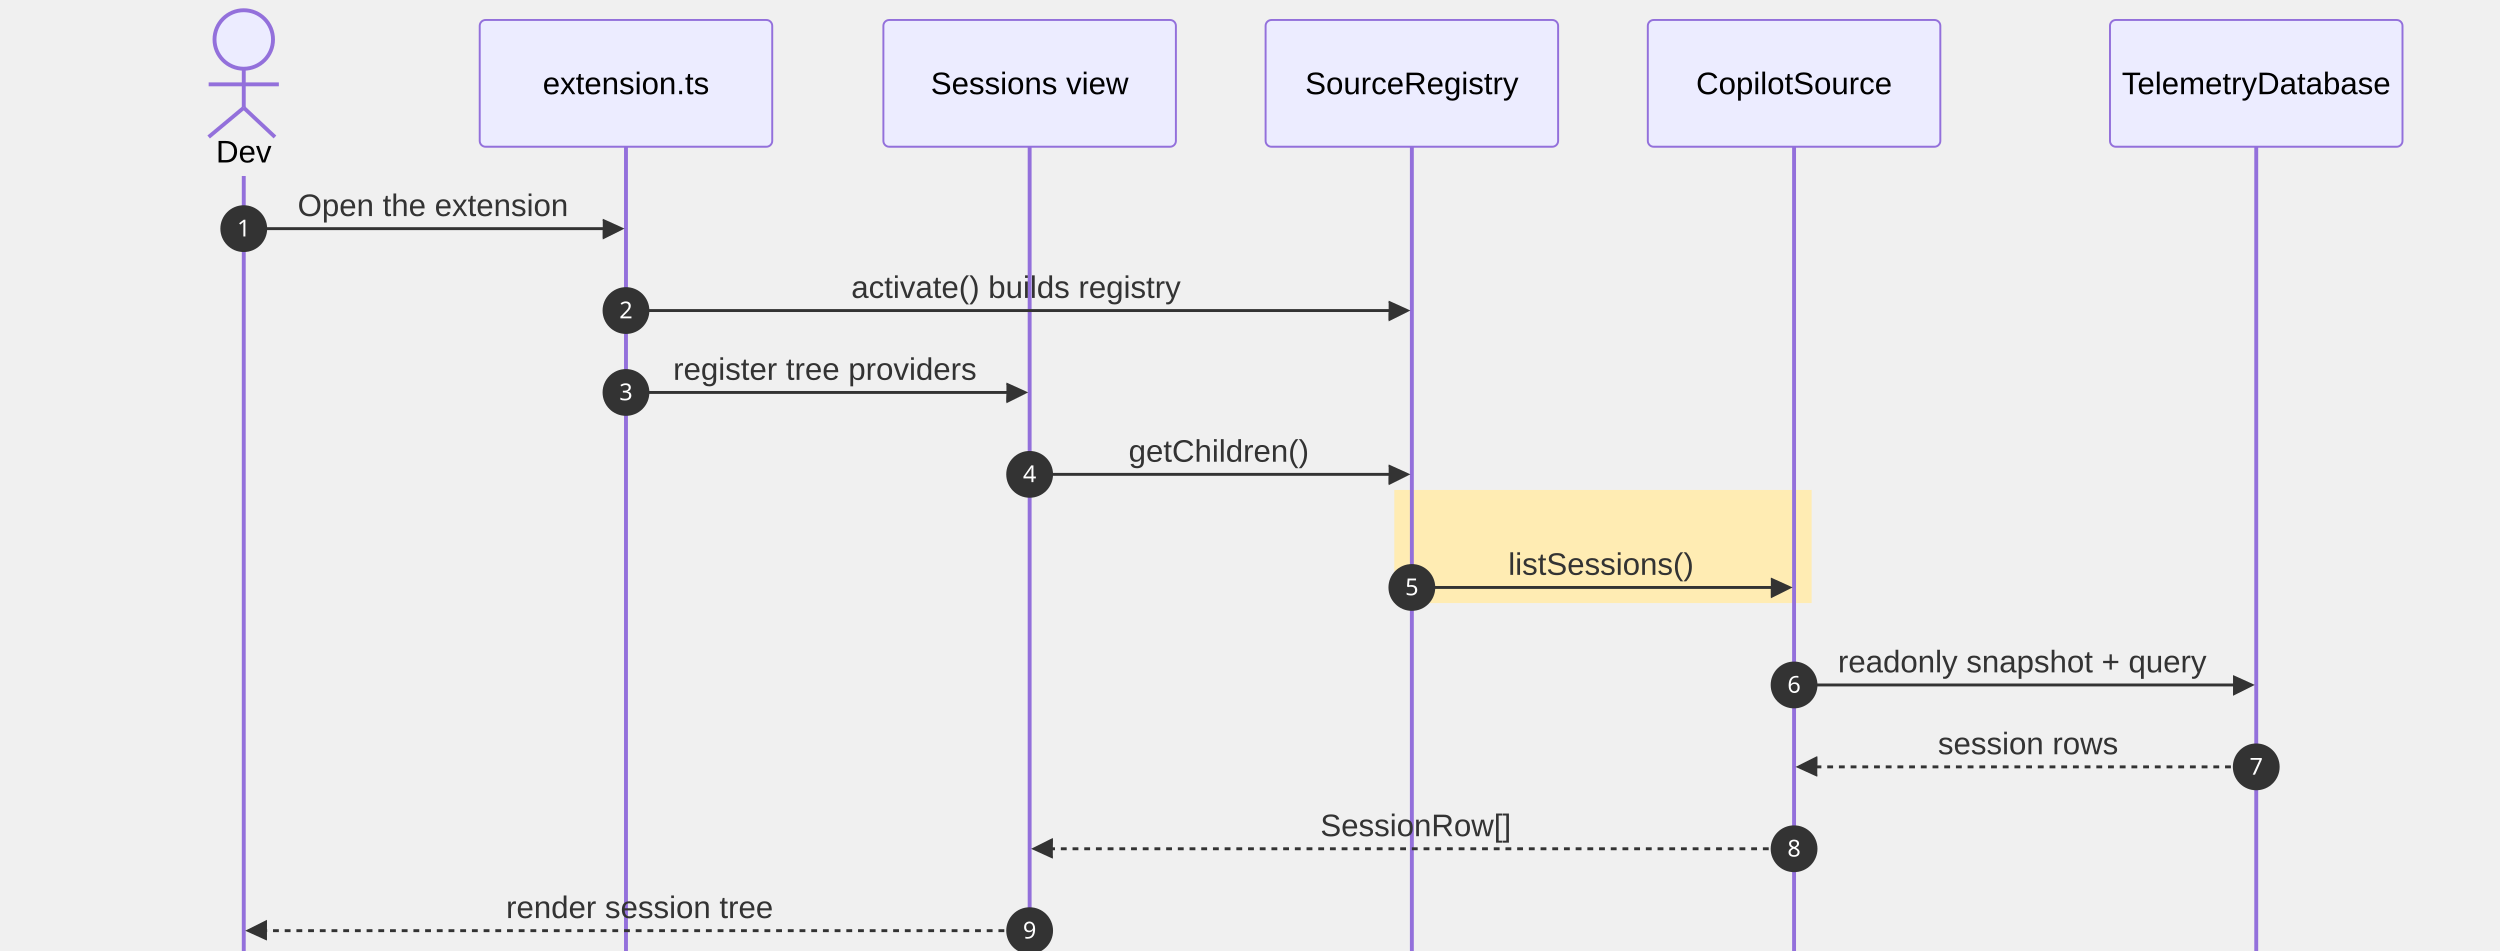
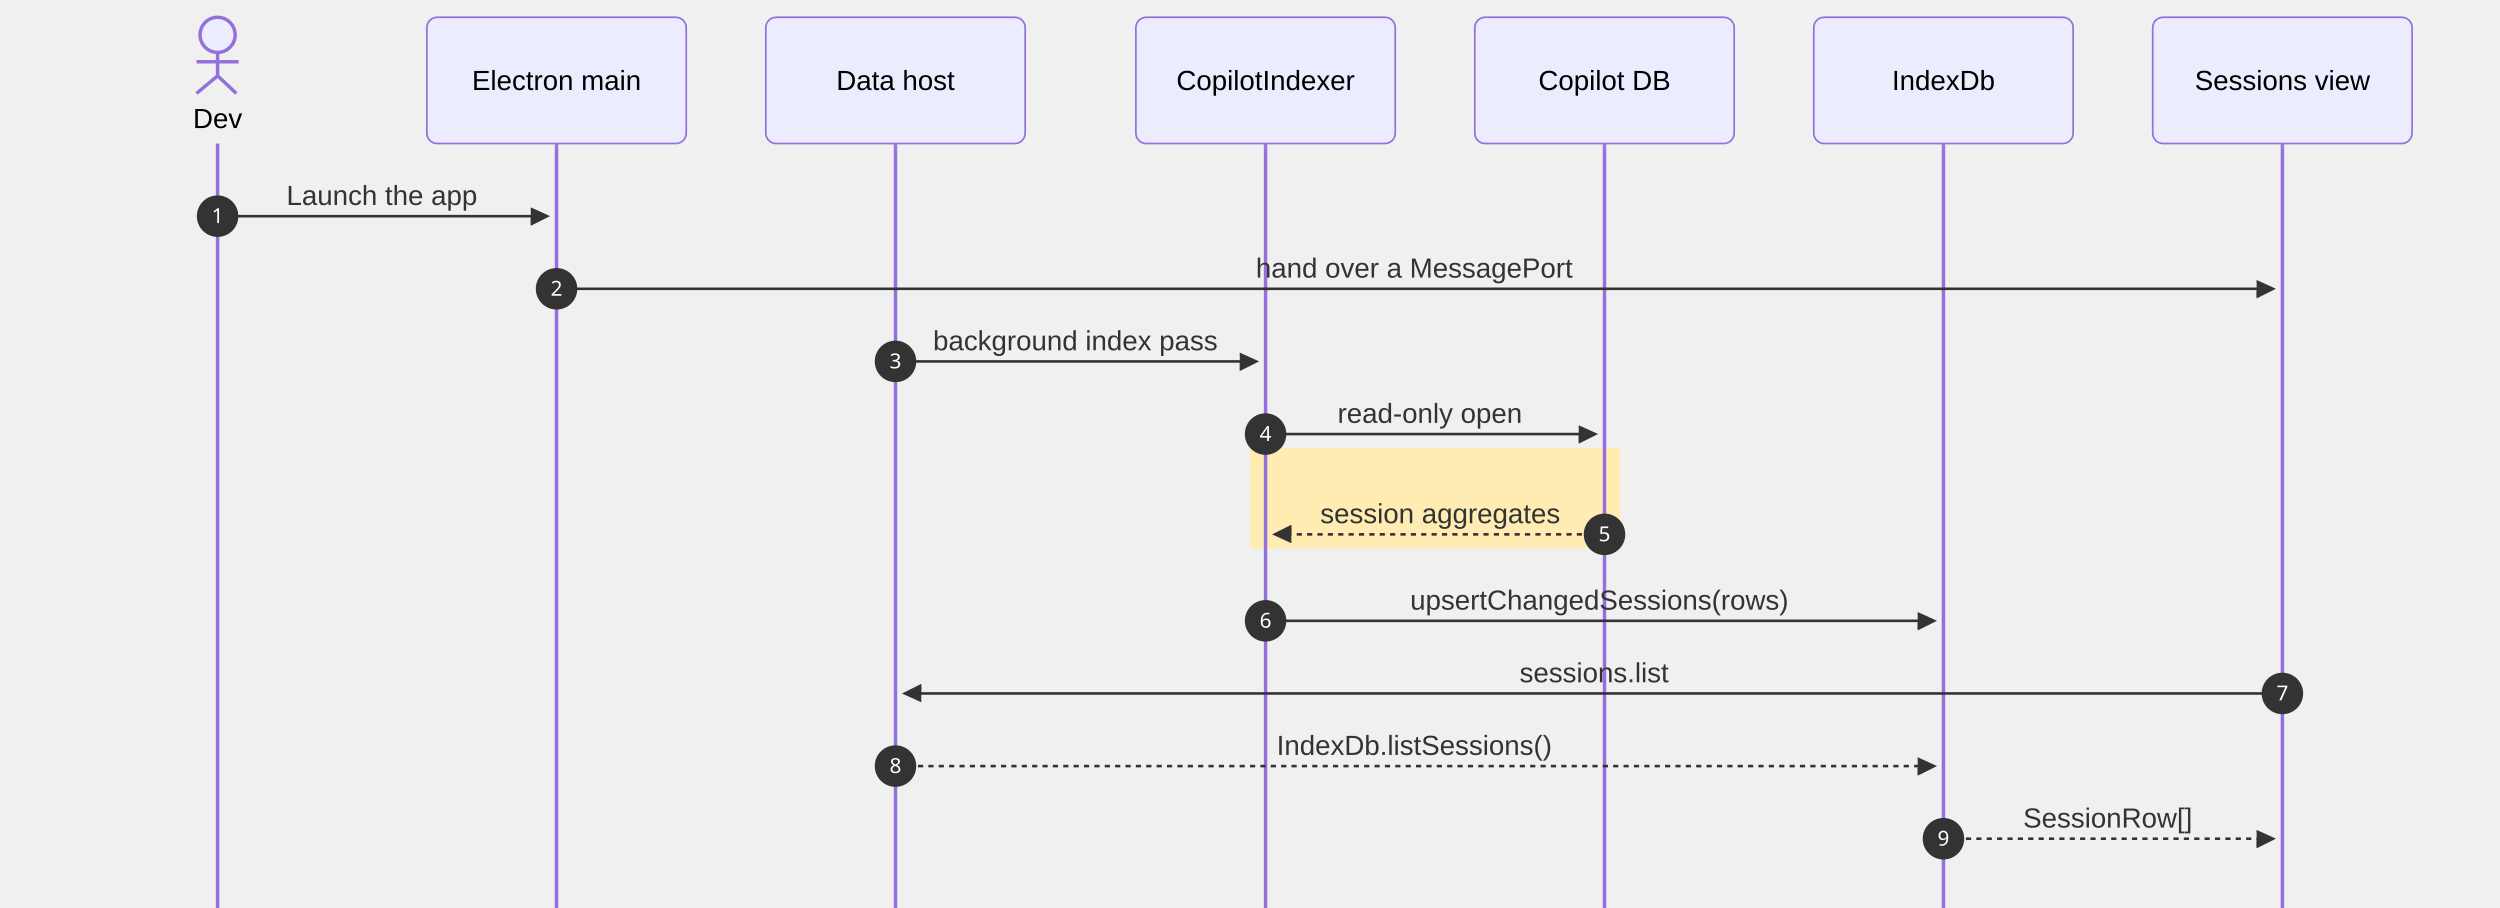
- <svg xmlns="http://www.w3.org/2000/svg" width="760" height="289" id="my-svg" style="max-width:760px;background-color:white;" viewBox="-50 -10 1282 487" role="graphics-document document" aria-roledescription="sequence">
-   <rect x="665" y="241" fill="rgb(255,236,179)" width="214" height="58" class="rect" />
+ <svg xmlns="http://www.w3.org/2000/svg" width="760" height="276" id="my-svg" style="max-width:760px;background-color:white;" viewBox="-50 -10 1444 525" role="graphics-document document" aria-roledescription="sequence">
+   <rect x="672" y="249" fill="rgb(255,236,179)" width="214" height="58" class="rect" />
  <g>
-     <line id="actor5" x1="1107" y1="65" x2="1107" y2="2000" class="actor-line 200" stroke-width="0.5px" stroke="#999" name="DB" data-et="life-line" data-id="DB" />
-     <g id="root-5" data-et="participant" data-type="participant" data-id="DB">
-       <rect x="1032" y="0" fill="#eaeaea" stroke="#666" width="150" height="65" name="DB" rx="3" ry="3" class="actor actor-top" />
-       <text x="1107" y="32.5" dominant-baseline="central" alignment-baseline="central" class="actor actor-box" style="text-anchor: middle; font-size: 16px; font-weight: 400;">
-         <tspan x="1107" dy="0">TelemetryDatabase</tspan>
+     <line id="actor6" x1="1269" y1="73" x2="1269" y2="2000" class="actor-line 200" stroke-width="0.5px" stroke="#999" name="View" data-et="life-line" data-id="View" />
+     <g id="root-6" data-look="neo" data-et="participant" data-type="participant" data-id="View">
+       <rect x="1194" y="0" fill="#eaeaea" stroke="#666" width="150" height="73" name="View" rx="6" ry="6" class="actor actor-top" data-look="neo" filter="url(#my-svg-drop-shadow)" />
+       <text x="1269" y="36.5" dominant-baseline="central" alignment-baseline="central" class="actor actor-box" style="text-anchor: middle; font-size: 16px; font-weight: 400;">
+         <tspan x="1269" dy="0">Sessions view</tspan>
      </text>
    </g>
  </g>
  <g>
-     <line id="actor4" x1="870" y1="65" x2="870" y2="2000" class="actor-line 200" stroke-width="0.5px" stroke="#999" name="Src" data-et="life-line" data-id="Src" />
-     <g id="root-4" data-et="participant" data-type="participant" data-id="Src">
-       <rect x="795" y="0" fill="#eaeaea" stroke="#666" width="150" height="65" name="Src" rx="3" ry="3" class="actor actor-top" />
-       <text x="870" y="32.5" dominant-baseline="central" alignment-baseline="central" class="actor actor-box" style="text-anchor: middle; font-size: 16px; font-weight: 400;">
-         <tspan x="870" dy="0">CopilotSource</tspan>
+     <line id="actor5" x1="1073" y1="73" x2="1073" y2="2000" class="actor-line 200" stroke-width="0.5px" stroke="#999" name="Index" data-et="life-line" data-id="Index" />
+     <g id="root-5" data-look="neo" data-et="participant" data-type="participant" data-id="Index">
+       <rect x="998" y="0" fill="#eaeaea" stroke="#666" width="150" height="73" name="Index" rx="6" ry="6" class="actor actor-top" data-look="neo" filter="url(#my-svg-drop-shadow)" />
+       <text x="1073" y="36.5" dominant-baseline="central" alignment-baseline="central" class="actor actor-box" style="text-anchor: middle; font-size: 16px; font-weight: 400;">
+         <tspan x="1073" dy="0">IndexDb</tspan>
      </text>
    </g>
  </g>
  <g>
-     <line id="actor3" x1="674" y1="65" x2="674" y2="2000" class="actor-line 200" stroke-width="0.5px" stroke="#999" name="Reg" data-et="life-line" data-id="Reg" />
-     <g id="root-3" data-et="participant" data-type="participant" data-id="Reg">
-       <rect x="599" y="0" fill="#eaeaea" stroke="#666" width="150" height="65" name="Reg" rx="3" ry="3" class="actor actor-top" />
-       <text x="674" y="32.5" dominant-baseline="central" alignment-baseline="central" class="actor actor-box" style="text-anchor: middle; font-size: 16px; font-weight: 400;">
-         <tspan x="674" dy="0">SourceRegistry</tspan>
+     <line id="actor4" x1="877" y1="73" x2="877" y2="2000" class="actor-line 200" stroke-width="0.5px" stroke="#999" name="Cop" data-et="life-line" data-id="Cop" />
+     <g id="root-4" data-look="neo" data-et="participant" data-type="participant" data-id="Cop">
+       <rect x="802" y="0" fill="#eaeaea" stroke="#666" width="150" height="73" name="Cop" rx="6" ry="6" class="actor actor-top" data-look="neo" filter="url(#my-svg-drop-shadow)" />
+       <text x="877" y="36.5" dominant-baseline="central" alignment-baseline="central" class="actor actor-box" style="text-anchor: middle; font-size: 16px; font-weight: 400;">
+         <tspan x="877" dy="0">Copilot DB</tspan>
      </text>
    </g>
  </g>
  <g>
-     <line id="actor2" x1="478" y1="65" x2="478" y2="2000" class="actor-line 200" stroke-width="0.5px" stroke="#999" name="View" data-et="life-line" data-id="View" />
-     <g id="root-2" data-et="participant" data-type="participant" data-id="View">
-       <rect x="403" y="0" fill="#eaeaea" stroke="#666" width="150" height="65" name="View" rx="3" ry="3" class="actor actor-top" />
-       <text x="478" y="32.5" dominant-baseline="central" alignment-baseline="central" class="actor actor-box" style="text-anchor: middle; font-size: 16px; font-weight: 400;">
-         <tspan x="478" dy="0">Sessions view</tspan>
+     <line id="actor3" x1="681" y1="73" x2="681" y2="2000" class="actor-line 200" stroke-width="0.5px" stroke="#999" name="Idx" data-et="life-line" data-id="Idx" />
+     <g id="root-3" data-look="neo" data-et="participant" data-type="participant" data-id="Idx">
+       <rect x="606" y="0" fill="#eaeaea" stroke="#666" width="150" height="73" name="Idx" rx="6" ry="6" class="actor actor-top" data-look="neo" filter="url(#my-svg-drop-shadow)" />
+       <text x="681" y="36.5" dominant-baseline="central" alignment-baseline="central" class="actor actor-box" style="text-anchor: middle; font-size: 16px; font-weight: 400;">
+         <tspan x="681" dy="0">CopilotIndexer</tspan>
      </text>
    </g>
  </g>
  <g>
-     <line id="actor1" x1="271" y1="65" x2="271" y2="2000" class="actor-line 200" stroke-width="0.5px" stroke="#999" name="Ext" data-et="life-line" data-id="Ext" />
-     <g id="root-1" data-et="participant" data-type="participant" data-id="Ext">
-       <rect x="196" y="0" fill="#eaeaea" stroke="#666" width="150" height="65" name="Ext" rx="3" ry="3" class="actor actor-top" />
-       <text x="271" y="32.5" dominant-baseline="central" alignment-baseline="central" class="actor actor-box" style="text-anchor: middle; font-size: 16px; font-weight: 400;">
-         <tspan x="271" dy="0">extension.ts</tspan>
+     <line id="actor2" x1="467" y1="73" x2="467" y2="2000" class="actor-line 200" stroke-width="0.5px" stroke="#999" name="Host" data-et="life-line" data-id="Host" />
+     <g id="root-2" data-look="neo" data-et="participant" data-type="participant" data-id="Host">
+       <rect x="392" y="0" fill="#eaeaea" stroke="#666" width="150" height="73" name="Host" rx="6" ry="6" class="actor actor-top" data-look="neo" filter="url(#my-svg-drop-shadow)" />
+       <text x="467" y="36.5" dominant-baseline="central" alignment-baseline="central" class="actor actor-box" style="text-anchor: middle; font-size: 16px; font-weight: 400;">
+         <tspan x="467" dy="0">Data host</tspan>
      </text>
    </g>
  </g>
  <g>
-     <line id="actor0" x1="75" y1="80" x2="75" y2="2000" class="actor-line 200" stroke-width="0.5px" stroke="#999" name="Dev" data-et="life-line" data-id="Dev" />
+     <line id="actor1" x1="271" y1="73" x2="271" y2="2000" class="actor-line 200" stroke-width="0.5px" stroke="#999" name="Main" data-et="life-line" data-id="Main" />
+     <g id="root-1" data-look="neo" data-et="participant" data-type="participant" data-id="Main">
+       <rect x="196" y="0" fill="#eaeaea" stroke="#666" width="150" height="73" name="Main" rx="6" ry="6" class="actor actor-top" data-look="neo" filter="url(#my-svg-drop-shadow)" />
+       <text x="271" y="36.5" dominant-baseline="central" alignment-baseline="central" class="actor actor-box" style="text-anchor: middle; font-size: 16px; font-weight: 400;">
+         <tspan x="271" dy="0">Electron main</tspan>
+       </text>
+     </g>
  </g>
-   <style>#my-svg{font-family:"trebuchet ms",verdana,arial,sans-serif;font-size:15px;fill:#333;}@keyframes edge-animation-frame{from{stroke-dashoffset:0;}}@keyframes dash{to{stroke-dashoffset:0;}}#my-svg .edge-animation-slow{stroke-dasharray:9,5!important;stroke-dashoffset:900;animation:dash 50s linear infinite;stroke-linecap:round;}#my-svg .edge-animation-fast{stroke-dasharray:9,5!important;stroke-dashoffset:900;animation:dash 20s linear infinite;stroke-linecap:round;}#my-svg .error-icon{fill:#552222;}#my-svg .error-text{fill:#552222;stroke:#552222;}#my-svg .edge-thickness-normal{stroke-width:1px;}#my-svg .edge-thickness-thick{stroke-width:3.5px;}#my-svg .edge-pattern-solid{stroke-dasharray:0;}#my-svg .edge-thickness-invisible{stroke-width:0;fill:none;}#my-svg .edge-pattern-dashed{stroke-dasharray:3;}#my-svg .edge-pattern-dotted{stroke-dasharray:2;}#my-svg .marker{fill:#333333;stroke:#333333;}#my-svg .marker.cross{stroke:#333333;}#my-svg svg{font-family:"trebuchet ms",verdana,arial,sans-serif;font-size:15px;}#my-svg p{margin:0;}#my-svg .actor{stroke:#9370DB;fill:#ECECFF;stroke-width:1;}#my-svg rect.actor.outer-path[data-look="neo"]{filter:drop-shadow(1px 2px 2px rgba(185, 185, 185, 1));}#my-svg rect.note[data-look="neo"]{stroke:#aaaa33;fill:#fff5ad;filter:drop-shadow(1px 2px 2px rgba(185, 185, 185, 1));}#my-svg text.actor&gt;tspan{fill:black;stroke:none;}#my-svg .actor-line{stroke:#9370DB;}#my-svg .innerArc{stroke-width:1.5;stroke-dasharray:none;}#my-svg .messageLine0{stroke-width:1.5;stroke-dasharray:none;stroke:#333;}#my-svg .messageLine1{stroke-width:1.5;stroke-dasharray:2,2;stroke:#333;}#my-svg [id$="-arrowhead"] path{fill:#333;stroke:#333;}#my-svg .sequenceNumber{fill:white;}#my-svg [id$="-sequencenumber"]{fill:#333;}#my-svg [id$="-crosshead"] path{fill:#333;stroke:#333;}#my-svg .messageText{fill:#333;stroke:none;}#my-svg .labelBox{stroke:#9370DB;fill:#ECECFF;filter:none;}#my-svg .labelText,#my-svg .labelText&gt;tspan{fill:black;stroke:none;}#my-svg .loopText,#my-svg .loopText&gt;tspan{fill:black;stroke:none;}#my-svg .sectionTitle,#my-svg .sectionTitle&gt;tspan{fill:black;stroke:none;}#my-svg .loopLine{stroke-width:2px;stroke-dasharray:2,2;stroke:#9370DB;fill:#9370DB;}#my-svg .note{stroke:#aaaa33;fill:#fff5ad;}#my-svg .noteText,#my-svg .noteText&gt;tspan{fill:black;stroke:none;font-weight:normal;}#my-svg .activation0{fill:#f4f4f4;stroke:#666;}#my-svg .activation1{fill:#f4f4f4;stroke:#666;}#my-svg .activation2{fill:#f4f4f4;stroke:#666;}#my-svg .actorPopupMenu{position:absolute;}#my-svg .actorPopupMenuPanel{position:absolute;fill:#ECECFF;box-shadow:0px 8px 16px 0px rgba(0,0,0,0.2);filter:drop-shadow(3px 5px 2px rgb(0 0 0 / 0.4));}#my-svg .actor-man circle,#my-svg line{fill:#ECECFF;stroke-width:2px;}#my-svg g rect.rect{filter:drop-shadow(1px 2px 2px rgba(185, 185, 185, 1));stroke:#9370DB;}#my-svg .node .neo-node{stroke:#9370DB;}#my-svg [data-look="neo"].node rect,#my-svg [data-look="neo"].cluster rect,#my-svg [data-look="neo"].node polygon{stroke:#9370DB;filter:drop-shadow(1px 2px 2px rgba(185, 185, 185, 1));}#my-svg [data-look="neo"].swimlane.cluster rect{filter:none;}#my-svg [data-look="neo"].node path{stroke:#9370DB;stroke-width:1px;}#my-svg [data-look="neo"].node .outer-path{filter:drop-shadow(1px 2px 2px rgba(185, 185, 185, 1));}#my-svg [data-look="neo"].node .neo-line path{stroke:#9370DB;filter:none;}#my-svg [data-look="neo"].node circle{stroke:#9370DB;filter:drop-shadow(1px 2px 2px rgba(185, 185, 185, 1));}#my-svg [data-look="neo"].node circle .state-start{fill:#000000;}#my-svg [data-look="neo"].icon-shape .icon{fill:#9370DB;filter:drop-shadow(1px 2px 2px rgba(185, 185, 185, 1));}#my-svg [data-look="neo"].icon-shape .icon-neo path{stroke:#9370DB;filter:drop-shadow(1px 2px 2px rgba(185, 185, 185, 1));}#my-svg :root{--mermaid-font-family:"trebuchet ms",verdana,arial,sans-serif;}</style>
+   <g>
+     <line id="actor0" x1="75" y1="73" x2="75" y2="2000" class="actor-line 200" stroke-width="0.5px" stroke="#999" name="Dev" data-et="life-line" data-id="Dev" />
+   </g>
+   <style>#my-svg{font-family:"trebuchet ms",verdana,arial,sans-serif;font-size:15px;fill:#333;}@keyframes edge-animation-frame{from{stroke-dashoffset:0;}}@keyframes dash{to{stroke-dashoffset:0;}}#my-svg .edge-animation-slow{stroke-dasharray:9,5!important;stroke-dashoffset:900;animation:dash 50s linear infinite;stroke-linecap:round;}#my-svg .edge-animation-fast{stroke-dasharray:9,5!important;stroke-dashoffset:900;animation:dash 20s linear infinite;stroke-linecap:round;}#my-svg .error-icon{fill:#552222;}#my-svg .error-text{fill:#552222;stroke:#552222;}#my-svg .edge-thickness-normal{stroke-width:1px;}#my-svg .edge-thickness-thick{stroke-width:3.5px;}#my-svg .edge-pattern-solid{stroke-dasharray:0;}#my-svg .edge-thickness-invisible{stroke-width:0;fill:none;}#my-svg .edge-pattern-dashed{stroke-dasharray:3;}#my-svg .edge-pattern-dotted{stroke-dasharray:2;}#my-svg .marker{fill:#333333;stroke:#333333;}#my-svg .marker.cross{stroke:#333333;}#my-svg svg{font-family:"trebuchet ms",verdana,arial,sans-serif;font-size:15px;}#my-svg p{margin:0;}#my-svg .actor{stroke:#9370DB;fill:#ECECFF;stroke-width:1;}#my-svg rect.actor.outer-path[data-look="neo"]{filter:drop-shadow(1px 2px 2px rgba(185, 185, 185, 1));}#my-svg rect.note[data-look="neo"]{stroke:#aaaa33;fill:#fff5ad;filter:drop-shadow(1px 2px 2px rgba(185, 185, 185, 1));}#my-svg text.actor&gt;tspan{fill:black;stroke:none;}#my-svg .actor-line{stroke:#9370DB;}#my-svg .innerArc{stroke-width:1.5;stroke-dasharray:none;}#my-svg .messageLine0{stroke-width:1.5;stroke-dasharray:none;stroke:#333;}#my-svg .messageLine1{stroke-width:1.5;stroke-dasharray:2,2;stroke:#333;}#my-svg [id$="-arrowhead"] path{fill:#333;stroke:#333;}#my-svg .sequenceNumber{fill:white;}#my-svg [id$="-sequencenumber"]{fill:#333;}#my-svg [id$="-crosshead"] path{fill:#333;stroke:#333;}#my-svg .messageText{fill:#333;stroke:none;}#my-svg .labelBox{stroke:#9370DB;fill:#ECECFF;filter:drop-shadow(1px 2px 2px rgba(185, 185, 185, 1));}#my-svg .labelText,#my-svg .labelText&gt;tspan{fill:black;stroke:none;}#my-svg .loopText,#my-svg .loopText&gt;tspan{fill:black;stroke:none;}#my-svg .sectionTitle,#my-svg .sectionTitle&gt;tspan{fill:black;stroke:none;}#my-svg .loopLine{stroke-width:2px;stroke-dasharray:2,2;stroke:#9370DB;fill:#9370DB;}#my-svg .note{stroke:#aaaa33;fill:#fff5ad;}#my-svg .noteText,#my-svg .noteText&gt;tspan{fill:black;stroke:none;}#my-svg .activation0{fill:#f4f4f4;stroke:#666;}#my-svg .activation1{fill:#f4f4f4;stroke:#666;}#my-svg .activation2{fill:#f4f4f4;stroke:#666;}#my-svg .actorPopupMenu{position:absolute;}#my-svg .actorPopupMenuPanel{position:absolute;fill:#ECECFF;box-shadow:0px 8px 16px 0px rgba(0,0,0,0.2);filter:drop-shadow(3px 5px 2px rgb(0 0 0 / 0.4));}#my-svg .actor-man circle,#my-svg line{fill:#ECECFF;stroke-width:2px;}#my-svg g rect.rect{filter:drop-shadow(1px 2px 2px rgba(185, 185, 185, 1));stroke:#9370DB;}#my-svg .node .neo-node{stroke:#9370DB;}#my-svg [data-look="neo"].node rect,#my-svg [data-look="neo"].cluster rect,#my-svg [data-look="neo"].node polygon{stroke:#9370DB;filter:drop-shadow(1px 2px 2px rgba(185, 185, 185, 1));}#my-svg [data-look="neo"].swimlane.cluster rect{filter:none;}#my-svg [data-look="neo"].node path{stroke:#9370DB;stroke-width:1px;}#my-svg [data-look="neo"].node .outer-path{filter:drop-shadow(1px 2px 2px rgba(185, 185, 185, 1));}#my-svg [data-look="neo"].node .neo-line path{stroke:#9370DB;filter:none;}#my-svg [data-look="neo"].node circle{stroke:#9370DB;filter:drop-shadow(1px 2px 2px rgba(185, 185, 185, 1));}#my-svg [data-look="neo"].node circle .state-start{fill:#000000;}#my-svg [data-look="neo"].icon-shape .icon{fill:#9370DB;filter:drop-shadow(1px 2px 2px rgba(185, 185, 185, 1));}#my-svg [data-look="neo"].icon-shape .icon-neo path{stroke:#9370DB;filter:drop-shadow(1px 2px 2px rgba(185, 185, 185, 1));}#my-svg :root{--mermaid-font-family:"trebuchet ms",verdana,arial,sans-serif;}</style>
  <g />
  <defs>
    <symbol id="my-svg-computer" width="24" height="24">
      <path transform="scale(.5)" d="M2 2v13h20v-13h-20zm18 11h-16v-9h16v9zm-10.228 6l.466-1h3.524l.467 1h-4.457zm14.228 3h-24l2-6h2.104l-1.33 4h18.45l-1.297-4h2.073l2 6zm-5-10h-14v-7h14v7z" />
    </symbol>
  </defs>
  <defs>
    <symbol id="my-svg-database" fill-rule="evenodd" clip-rule="evenodd">
      <path transform="scale(.5)" d="M12.258.001l.256.004.255.005.253.008.251.01.249.012.247.015.246.016.242.019.241.02.239.023.236.024.233.027.231.028.229.031.225.032.223.034.22.036.217.038.214.04.211.041.208.043.205.045.201.046.198.048.194.05.191.051.187.053.183.054.18.056.175.057.172.059.168.06.163.061.16.063.155.064.15.066.074.033.073.033.071.034.07.034.069.035.068.035.067.035.066.035.064.036.064.036.062.036.06.036.06.037.058.037.058.037.055.038.055.038.053.038.052.038.051.039.05.039.048.039.047.039.045.04.044.04.043.04.041.04.04.041.039.041.037.041.036.041.034.041.033.042.032.042.03.042.029.042.027.042.026.043.024.043.023.043.021.043.02.043.018.044.017.043.015.044.013.044.012.044.011.045.009.044.007.045.006.045.004.045.002.045.001.045v17l-.001.045-.002.045-.004.045-.006.045-.007.045-.009.044-.011.045-.012.044-.013.044-.015.044-.017.043-.018.044-.02.043-.021.043-.023.043-.024.043-.026.043-.027.042-.029.042-.03.042-.032.042-.033.042-.034.041-.036.041-.037.041-.039.041-.04.041-.041.04-.043.04-.044.04-.045.04-.047.039-.048.039-.05.039-.051.039-.052.038-.053.038-.055.038-.055.038-.058.037-.058.037-.06.037-.06.036-.062.036-.064.036-.064.036-.066.035-.067.035-.068.035-.069.035-.07.034-.071.034-.073.033-.074.033-.15.066-.155.064-.16.063-.163.061-.168.06-.172.059-.175.057-.18.056-.183.054-.187.053-.191.051-.194.05-.198.048-.201.046-.205.045-.208.043-.211.041-.214.04-.217.038-.22.036-.223.034-.225.032-.229.031-.231.028-.233.027-.236.024-.239.023-.241.02-.242.019-.246.016-.247.015-.249.012-.251.01-.253.008-.255.005-.256.004-.258.001-.258-.001-.256-.004-.255-.005-.253-.008-.251-.01-.249-.012-.247-.015-.245-.016-.243-.019-.241-.02-.238-.023-.236-.024-.234-.027-.231-.028-.228-.031-.226-.032-.223-.034-.22-.036-.217-.038-.214-.04-.211-.041-.208-.043-.204-.045-.201-.046-.198-.048-.195-.05-.19-.051-.187-.053-.184-.054-.179-.056-.176-.057-.172-.059-.167-.06-.164-.061-.159-.063-.155-.064-.151-.066-.074-.033-.072-.033-.072-.034-.07-.034-.069-.035-.068-.035-.067-.035-.066-.035-.064-.036-.063-.036-.062-.036-.061-.036-.06-.037-.058-.037-.057-.037-.056-.038-.055-.038-.053-.038-.052-.038-.051-.039-.049-.039-.049-.039-.046-.039-.046-.04-.044-.04-.043-.04-.041-.04-.04-.041-.039-.041-.037-.041-.036-.041-.034-.041-.033-.042-.032-.042-.03-.042-.029-.042-.027-.042-.026-.043-.024-.043-.023-.043-.021-.043-.02-.043-.018-.044-.017-.043-.015-.044-.013-.044-.012-.044-.011-.045-.009-.044-.007-.045-.006-.045-.004-.045-.002-.045-.001-.045v-17l.001-.045.002-.045.004-.045.006-.045.007-.045.009-.044.011-.045.012-.044.013-.044.015-.044.017-.043.018-.044.02-.043.021-.043.023-.043.024-.043.026-.043.027-.042.029-.042.03-.042.032-.042.033-.042.034-.041.036-.041.037-.041.039-.041.04-.041.041-.04.043-.04.044-.04.046-.04.046-.039.049-.039.049-.039.051-.039.052-.038.053-.038.055-.038.056-.038.057-.037.058-.037.06-.037.061-.036.062-.036.063-.036.064-.036.066-.035.067-.035.068-.035.069-.035.07-.034.072-.034.072-.033.074-.033.151-.066.155-.064.159-.063.164-.061.167-.06.172-.059.176-.057.179-.056.184-.054.187-.053.19-.051.195-.05.198-.048.201-.046.204-.045.208-.043.211-.041.214-.04.217-.038.22-.036.223-.034.226-.032.228-.031.231-.028.234-.027.236-.024.238-.023.241-.02.243-.019.245-.016.247-.015.249-.012.251-.01.253-.008.255-.005.256-.004.258-.001.258.001zm-9.258 20.499v.01l.001.021.003.021.004.022.005.021.006.022.007.022.009.023.01.022.011.023.012.023.013.023.015.023.016.024.017.023.018.024.019.024.021.024.022.025.023.024.024.025.052.049.056.05.061.051.066.051.07.051.075.051.079.052.084.052.088.052.092.052.097.052.102.051.105.052.11.052.114.051.119.051.123.051.127.05.131.05.135.05.139.048.144.049.147.047.152.047.155.047.16.045.163.045.167.043.171.043.176.041.178.041.183.039.187.039.19.037.194.035.197.035.202.033.204.031.209.03.212.029.216.027.219.025.222.024.226.021.23.02.233.018.236.016.24.015.243.012.246.01.249.008.253.005.256.004.259.001.26-.001.257-.004.254-.005.25-.008.247-.011.244-.012.241-.014.237-.016.233-.018.231-.021.226-.021.224-.024.22-.026.216-.027.212-.028.21-.031.205-.031.202-.034.198-.034.194-.036.191-.037.187-.039.183-.04.179-.04.175-.042.172-.043.168-.044.163-.045.16-.046.155-.046.152-.047.148-.048.143-.049.139-.049.136-.05.131-.05.126-.05.123-.051.118-.052.114-.051.11-.052.106-.052.101-.052.096-.052.092-.052.088-.053.083-.051.079-.052.074-.052.07-.051.065-.051.06-.051.056-.05.051-.05.023-.024.023-.025.021-.024.02-.024.019-.024.018-.024.017-.024.015-.023.014-.024.013-.023.012-.023.01-.023.01-.022.008-.022.006-.022.006-.022.004-.022.004-.021.001-.021.001-.021v-4.127l-.077.055-.08.053-.083.054-.085.053-.087.052-.09.052-.093.051-.095.05-.097.05-.1.049-.102.049-.105.048-.106.047-.109.047-.111.046-.114.045-.115.045-.118.044-.12.043-.122.042-.124.042-.126.041-.128.04-.13.04-.132.038-.134.038-.135.037-.138.037-.139.035-.142.035-.143.034-.144.033-.147.032-.148.031-.15.03-.151.03-.153.029-.154.027-.156.027-.158.026-.159.025-.161.024-.162.023-.163.022-.165.021-.166.02-.167.019-.169.018-.169.017-.171.016-.173.015-.173.014-.175.013-.175.012-.177.011-.178.01-.179.008-.179.008-.181.006-.182.005-.182.004-.184.003-.184.002h-.37l-.184-.002-.184-.003-.182-.004-.182-.005-.181-.006-.179-.008-.179-.008-.178-.01-.176-.011-.176-.012-.175-.013-.173-.014-.172-.015-.171-.016-.17-.017-.169-.018-.167-.019-.166-.02-.165-.021-.163-.022-.162-.023-.161-.024-.159-.025-.157-.026-.156-.027-.155-.027-.153-.029-.151-.03-.15-.03-.148-.031-.146-.032-.145-.033-.143-.034-.141-.035-.14-.035-.137-.037-.136-.037-.134-.038-.132-.038-.13-.04-.128-.04-.126-.041-.124-.042-.122-.042-.12-.044-.117-.043-.116-.045-.113-.045-.112-.046-.109-.047-.106-.047-.105-.048-.102-.049-.1-.049-.097-.05-.095-.05-.093-.052-.09-.051-.087-.052-.085-.053-.083-.054-.08-.054-.077-.054v4.127zm0-5.654v.011l.001.021.003.021.004.021.005.022.006.022.007.022.009.022.01.022.011.023.012.023.013.023.015.024.016.023.017.024.018.024.019.024.021.024.022.024.023.025.024.024.052.05.056.05.061.05.066.051.07.051.075.052.079.051.084.052.088.052.092.052.097.052.102.052.105.052.11.051.114.051.119.052.123.05.127.051.131.05.135.049.139.049.144.048.147.048.152.047.155.046.16.045.163.045.167.044.171.042.176.042.178.04.183.04.187.038.19.037.194.036.197.034.202.033.204.032.209.03.212.028.216.027.219.025.222.024.226.022.23.02.233.018.236.016.24.014.243.012.246.01.249.008.253.006.256.003.259.001.26-.001.257-.003.254-.006.25-.008.247-.01.244-.012.241-.015.237-.016.233-.018.231-.02.226-.022.224-.024.22-.025.216-.027.212-.029.21-.03.205-.032.202-.033.198-.035.194-.036.191-.037.187-.039.183-.039.179-.041.175-.042.172-.043.168-.044.163-.045.16-.045.155-.047.152-.047.148-.048.143-.048.139-.05.136-.049.131-.05.126-.051.123-.051.118-.051.114-.052.11-.052.106-.052.101-.052.096-.052.092-.052.088-.052.083-.052.079-.052.074-.051.07-.052.065-.051.06-.05.056-.051.051-.049.023-.025.023-.024.021-.025.02-.024.019-.024.018-.024.017-.024.015-.023.014-.023.013-.024.012-.022.01-.023.01-.023.008-.022.006-.022.006-.022.004-.021.004-.022.001-.021.001-.021v-4.139l-.077.054-.08.054-.083.054-.085.052-.087.053-.09.051-.093.051-.095.051-.097.05-.1.049-.102.049-.105.048-.106.047-.109.047-.111.046-.114.045-.115.044-.118.044-.12.044-.122.042-.124.042-.126.041-.128.04-.13.039-.132.039-.134.038-.135.037-.138.036-.139.036-.142.035-.143.033-.144.033-.147.033-.148.031-.15.03-.151.03-.153.028-.154.028-.156.027-.158.026-.159.025-.161.024-.162.023-.163.022-.165.021-.166.02-.167.019-.169.018-.169.017-.171.016-.173.015-.173.014-.175.013-.175.012-.177.011-.178.009-.179.009-.179.007-.181.007-.182.005-.182.004-.184.003-.184.002h-.37l-.184-.002-.184-.003-.182-.004-.182-.005-.181-.007-.179-.007-.179-.009-.178-.009-.176-.011-.176-.012-.175-.013-.173-.014-.172-.015-.171-.016-.17-.017-.169-.018-.167-.019-.166-.02-.165-.021-.163-.022-.162-.023-.161-.024-.159-.025-.157-.026-.156-.027-.155-.028-.153-.028-.151-.03-.15-.03-.148-.031-.146-.033-.145-.033-.143-.033-.141-.035-.14-.036-.137-.036-.136-.037-.134-.038-.132-.039-.13-.039-.128-.04-.126-.041-.124-.042-.122-.043-.12-.043-.117-.044-.116-.044-.113-.046-.112-.046-.109-.046-.106-.047-.105-.048-.102-.049-.1-.049-.097-.05-.095-.051-.093-.051-.09-.051-.087-.053-.085-.052-.083-.054-.08-.054-.077-.054v4.139zm0-5.666v.011l.001.02.003.022.004.021.005.022.006.021.007.022.009.023.01.022.011.023.012.023.013.023.015.023.016.024.017.024.018.023.019.024.021.025.022.024.023.024.024.025.052.05.056.05.061.05.066.051.07.051.075.052.079.051.084.052.088.052.092.052.097.052.102.052.105.051.11.052.114.051.119.051.123.051.127.05.131.05.135.05.139.049.144.048.147.048.152.047.155.046.16.045.163.045.167.043.171.043.176.042.178.04.183.04.187.038.19.037.194.036.197.034.202.033.204.032.209.03.212.028.216.027.219.025.222.024.226.021.23.02.233.018.236.017.24.014.243.012.246.01.249.008.253.006.256.003.259.001.26-.001.257-.003.254-.006.25-.008.247-.01.244-.013.241-.014.237-.016.233-.018.231-.02.226-.022.224-.024.22-.025.216-.027.212-.029.21-.03.205-.032.202-.033.198-.035.194-.036.191-.037.187-.039.183-.039.179-.041.175-.042.172-.043.168-.044.163-.045.16-.045.155-.047.152-.047.148-.048.143-.049.139-.049.136-.049.131-.051.126-.05.123-.051.118-.052.114-.051.11-.052.106-.052.101-.052.096-.052.092-.052.088-.052.083-.052.079-.052.074-.052.07-.051.065-.051.06-.051.056-.05.051-.049.023-.025.023-.025.021-.024.02-.024.019-.024.018-.024.017-.024.015-.023.014-.024.013-.023.012-.023.01-.022.01-.023.008-.022.006-.022.006-.022.004-.022.004-.021.001-.021.001-.021v-4.153l-.077.054-.08.054-.083.053-.085.053-.087.053-.09.051-.093.051-.095.051-.097.05-.1.049-.102.048-.105.048-.106.048-.109.046-.111.046-.114.046-.115.044-.118.044-.12.043-.122.043-.124.042-.126.041-.128.04-.13.039-.132.039-.134.038-.135.037-.138.036-.139.036-.142.034-.143.034-.144.033-.147.032-.148.032-.15.03-.151.03-.153.028-.154.028-.156.027-.158.026-.159.024-.161.024-.162.023-.163.023-.165.021-.166.02-.167.019-.169.018-.169.017-.171.016-.173.015-.173.014-.175.013-.175.012-.177.01-.178.01-.179.009-.179.007-.181.006-.182.006-.182.004-.184.003-.184.001-.185.001-.185-.001-.184-.001-.184-.003-.182-.004-.182-.006-.181-.006-.179-.007-.179-.009-.178-.01-.176-.01-.176-.012-.175-.013-.173-.014-.172-.015-.171-.016-.17-.017-.169-.018-.167-.019-.166-.02-.165-.021-.163-.023-.162-.023-.161-.024-.159-.024-.157-.026-.156-.027-.155-.028-.153-.028-.151-.03-.15-.03-.148-.032-.146-.032-.145-.033-.143-.034-.141-.034-.14-.036-.137-.036-.136-.037-.134-.038-.132-.039-.13-.039-.128-.041-.126-.041-.124-.041-.122-.043-.12-.043-.117-.044-.116-.044-.113-.046-.112-.046-.109-.046-.106-.048-.105-.048-.102-.048-.1-.05-.097-.049-.095-.051-.093-.051-.09-.052-.087-.052-.085-.053-.083-.053-.08-.054-.077-.054v4.153zm8.74-8.179l-.257.004-.254.005-.25.008-.247.011-.244.012-.241.014-.237.016-.233.018-.231.021-.226.022-.224.023-.22.026-.216.027-.212.028-.21.031-.205.032-.202.033-.198.034-.194.036-.191.038-.187.038-.183.04-.179.041-.175.042-.172.043-.168.043-.163.045-.16.046-.155.046-.152.048-.148.048-.143.048-.139.049-.136.05-.131.05-.126.051-.123.051-.118.051-.114.052-.11.052-.106.052-.101.052-.096.052-.092.052-.088.052-.083.052-.079.052-.074.051-.07.052-.065.051-.06.05-.056.05-.051.05-.023.025-.023.024-.021.024-.02.025-.019.024-.018.024-.017.023-.015.024-.014.023-.013.023-.012.023-.01.023-.01.022-.008.022-.006.023-.006.021-.004.022-.004.021-.001.021-.001.021.001.021.001.021.004.021.004.022.006.021.006.023.008.022.01.022.01.023.012.023.013.023.014.023.015.024.017.023.018.024.019.024.02.025.021.024.023.024.023.025.051.05.056.05.06.05.065.051.07.052.074.051.079.052.083.052.088.052.092.052.096.052.101.052.106.052.11.052.114.052.118.051.123.051.126.051.131.05.136.05.139.049.143.048.148.048.152.048.155.046.16.046.163.045.168.043.172.043.175.042.179.041.183.04.187.038.191.038.194.036.198.034.202.033.205.032.21.031.212.028.216.027.22.026.224.023.226.022.231.021.233.018.237.016.241.014.244.012.247.011.25.008.254.005.257.004.26.001.26-.001.257-.004.254-.005.25-.008.247-.011.244-.012.241-.014.237-.016.233-.018.231-.021.226-.022.224-.023.22-.026.216-.027.212-.028.21-.031.205-.032.202-.033.198-.034.194-.036.191-.038.187-.038.183-.04.179-.041.175-.042.172-.043.168-.043.163-.045.16-.046.155-.046.152-.048.148-.048.143-.048.139-.049.136-.05.131-.05.126-.051.123-.051.118-.051.114-.052.11-.052.106-.052.101-.052.096-.052.092-.052.088-.052.083-.052.079-.052.074-.051.07-.052.065-.051.06-.05.056-.05.051-.05.023-.025.023-.024.021-.024.02-.025.019-.024.018-.024.017-.023.015-.024.014-.023.013-.023.012-.023.01-.023.01-.022.008-.022.006-.023.006-.021.004-.022.004-.021.001-.021.001-.021-.001-.021-.001-.021-.004-.021-.004-.022-.006-.021-.006-.023-.008-.022-.01-.022-.01-.023-.012-.023-.013-.023-.014-.023-.015-.024-.017-.023-.018-.024-.019-.024-.02-.025-.021-.024-.023-.024-.023-.025-.051-.05-.056-.05-.06-.05-.065-.051-.07-.052-.074-.051-.079-.052-.083-.052-.088-.052-.092-.052-.096-.052-.101-.052-.106-.052-.11-.052-.114-.052-.118-.051-.123-.051-.126-.051-.131-.05-.136-.05-.139-.049-.143-.048-.148-.048-.152-.048-.155-.046-.16-.046-.163-.045-.168-.043-.172-.043-.175-.042-.179-.041-.183-.04-.187-.038-.191-.038-.194-.036-.198-.034-.202-.033-.205-.032-.21-.031-.212-.028-.216-.027-.22-.026-.224-.023-.226-.022-.231-.021-.233-.018-.237-.016-.241-.014-.244-.012-.247-.011-.25-.008-.254-.005-.257-.004-.26-.001-.26.001z" />
    </symbol>
  </defs>
  <defs>
    <symbol id="my-svg-clock" width="24" height="24">
      <path transform="scale(.5)" d="M12 2c5.514 0 10 4.486 10 10s-4.486 10-10 10-10-4.486-10-10 4.486-10 10-10zm0-2c-6.627 0-12 5.373-12 12s5.373 12 12 12 12-5.373 12-12-5.373-12-12-12zm5.848 12.459c.202.038.202.333.001.372-1.907.361-6.045 1.111-6.547 1.111-.719 0-1.301-.582-1.301-1.301 0-.512.77-5.447 1.125-7.445.034-.192.312-.181.343.014l.985 6.238 5.394 1.011z" />
    </symbol>
  </defs>
  <defs>
    <marker id="my-svg-arrowhead" refX="7.9" refY="5" markerUnits="userSpaceOnUse" markerWidth="12" markerHeight="12" orient="auto-start-reverse">
      <path d="M -1 0 L 10 5 L 0 10 z" />
    </marker>
  </defs>
  <defs>
    <marker id="my-svg-crosshead" markerWidth="15" markerHeight="8" orient="auto" refX="4" refY="4.5">
      <path fill="none" stroke="#000000" stroke-width="1pt" d="M 1,2 L 6,7 M 6,2 L 1,7" style="stroke-dasharray: 0, 0;" />
    </marker>
  </defs>
  <defs>
    <marker id="my-svg-filled-head" refX="15.5" refY="7" markerWidth="20" markerHeight="28" orient="auto">
      <path d="M 18,7 L9,13 L14,7 L9,1 Z" />
    </marker>
  </defs>
  <defs>
    <marker id="my-svg-sequencenumber" refX="15" refY="15" markerWidth="60" markerHeight="40" orient="auto">
      <circle cx="15" cy="15" r="6" />
    </marker>
  </defs>
  <defs>
    <marker id="my-svg-solidTopArrowHead" refX="7.9" refY="7.25" markerUnits="userSpaceOnUse" markerWidth="12" markerHeight="12" orient="auto-start-reverse">
      <path d="M 0 0 L 10 8 L 0 8 z" />
    </marker>
  </defs>
  <defs>
    <marker id="my-svg-solidBottomArrowHead" refX="7.9" refY="0.75" markerUnits="userSpaceOnUse" markerWidth="12" markerHeight="12" orient="auto-start-reverse">
      <path d="M 0 0 L 10 0 L 0 8 z" />
    </marker>
  </defs>
  <defs>
    <marker id="my-svg-stickTopArrowHead" refX="7.5" refY="7" markerUnits="userSpaceOnUse" markerWidth="12" markerHeight="12" orient="auto-start-reverse">
      <path d="M 0 0 L 7 7" stroke="black" stroke-width="1.5" fill="none" />
    </marker>
  </defs>
  <defs>
    <marker id="my-svg-stickBottomArrowHead" refX="7.5" refY="0" markerUnits="userSpaceOnUse" markerWidth="12" markerHeight="12" orient="auto-start-reverse">
      <path d="M 0 7 L 7 0" stroke="black" stroke-width="1.5" fill="none" />
    </marker>
  </defs>
+   <defs>
+     <filter id="my-svg-drop-shadow" height="130%" width="130%">
+       <feDropShadow dx="4" dy="4" stdDeviation="0" flood-opacity="0.06" flood-color="#FFFFFF" />
+     </filter>
+   </defs>
  <g class="actor-man actor-top" name="Dev" data-et="participant" data-type="actor" data-id="Dev" style="stroke: rgb(147, 112, 219);">
-     <line id="actor-man-torso0" x1="75" y1="25" x2="75" y2="45" />
-     <line id="actor-man-arms0" x1="57" y1="33" x2="93" y2="33" />
-     <line x1="57" y1="60" x2="75" y2="45" />
-     <line x1="75" y1="45" x2="91" y2="60" />
-     <circle cx="75" cy="10" r="15" width="150" height="65" />
-     <text x="75" y="67.5" dominant-baseline="central" alignment-baseline="central" class="actor actor-man" style="text-anchor: middle; font-size: 16px; font-weight: 400;">
+     <line id="actor-man-torso0" x1="75" y1="20.308" x2="75" y2="33.846" />
+     <line id="actor-man-arms0" x1="62.815" y1="25.723" x2="87.185" y2="25.723" />
+     <line x1="62.815" y1="44" x2="75" y2="33.846" />
+     <line x1="75" y1="33.846" x2="85.831" y2="44" />
+     <circle cx="75" cy="10.154" r="10.154" width="150" height="73" />
+     <text x="75" y="58.5" dominant-baseline="central" alignment-baseline="central" class="actor actor-man" style="text-anchor: middle; font-size: 16px; font-weight: 400;">
      <tspan x="75" dy="0">Dev</tspan>
    </text>
  </g>
-   <text x="172" y="80" text-anchor="middle" dominant-baseline="middle" alignment-baseline="middle" class="messageText" dy="1em" style="font-size: 16px; font-weight: 400;">Open the extension</text>
-   <line x1="82" y1="107" x2="267" y2="107" class="messageLine0" data-et="message" data-id="i1" data-from="Dev" data-to="Ext" stroke-width="2" stroke="none" marker-end="url(#my-svg-arrowhead)" style="fill: none;" />
-   <line x1="75" y1="107" x2="75" y2="107" stroke-width="0" marker-start="url(#my-svg-sequencenumber)" />
-   <text x="75" y="111" font-family="sans-serif" font-size="12px" text-anchor="middle" class="sequenceNumber">1</text>
-   <text x="471" y="122" text-anchor="middle" dominant-baseline="middle" alignment-baseline="middle" class="messageText" dy="1em" style="font-size: 16px; font-weight: 400;">activate() builds registry</text>
-   <line x1="278" y1="149" x2="670" y2="149" class="messageLine0" data-et="message" data-id="i2" data-from="Ext" data-to="Reg" stroke-width="2" stroke="none" marker-end="url(#my-svg-arrowhead)" style="fill: none;" />
-   <line x1="271" y1="149" x2="271" y2="149" stroke-width="0" marker-start="url(#my-svg-sequencenumber)" />
-   <text x="271" y="153" font-family="sans-serif" font-size="12px" text-anchor="middle" class="sequenceNumber">2</text>
-   <text x="373" y="164" text-anchor="middle" dominant-baseline="middle" alignment-baseline="middle" class="messageText" dy="1em" style="font-size: 16px; font-weight: 400;">register tree providers</text>
-   <line x1="278" y1="191" x2="474" y2="191" class="messageLine0" data-et="message" data-id="i3" data-from="Ext" data-to="View" stroke-width="2" stroke="none" marker-end="url(#my-svg-arrowhead)" style="fill: none;" />
-   <line x1="271" y1="191" x2="271" y2="191" stroke-width="0" marker-start="url(#my-svg-sequencenumber)" />
-   <text x="271" y="195" font-family="sans-serif" font-size="12px" text-anchor="middle" class="sequenceNumber">3</text>
-   <text x="575" y="206" text-anchor="middle" dominant-baseline="middle" alignment-baseline="middle" class="messageText" dy="1em" style="font-size: 16px; font-weight: 400;">getChildren()</text>
-   <line x1="485" y1="233" x2="670" y2="233" class="messageLine0" data-et="message" data-id="i4" data-from="View" data-to="Reg" stroke-width="2" stroke="none" marker-end="url(#my-svg-arrowhead)" style="fill: none;" />
-   <line x1="478" y1="233" x2="478" y2="233" stroke-width="0" marker-start="url(#my-svg-sequencenumber)" />
-   <text x="478" y="237" font-family="sans-serif" font-size="12px" text-anchor="middle" class="sequenceNumber">4</text>
-   <text x="771" y="264" text-anchor="middle" dominant-baseline="middle" alignment-baseline="middle" class="messageText" dy="1em" style="font-size: 16px; font-weight: 400;">listSessions()</text>
-   <line x1="681" y1="291" x2="866" y2="291" class="messageLine0" data-et="message" data-id="i6" data-from="Reg" data-to="Src" stroke-width="2" stroke="none" marker-end="url(#my-svg-arrowhead)" style="fill: none;" />
-   <line x1="674" y1="291" x2="674" y2="291" stroke-width="0" marker-start="url(#my-svg-sequencenumber)" />
-   <text x="674" y="295" font-family="sans-serif" font-size="12px" text-anchor="middle" class="sequenceNumber">5</text>
-   <text x="987" y="314" text-anchor="middle" dominant-baseline="middle" alignment-baseline="middle" class="messageText" dy="1em" style="font-size: 16px; font-weight: 400;">readonly snapshot + query</text>
-   <line x1="877" y1="341" x2="1103" y2="341" class="messageLine0" data-et="message" data-id="i8" data-from="Src" data-to="DB" stroke-width="2" stroke="none" marker-end="url(#my-svg-arrowhead)" style="fill: none;" />
-   <line x1="870" y1="341" x2="870" y2="341" stroke-width="0" marker-start="url(#my-svg-sequencenumber)" />
-   <text x="870" y="345" font-family="sans-serif" font-size="12px" text-anchor="middle" class="sequenceNumber">6</text>
-   <text x="990" y="356" text-anchor="middle" dominant-baseline="middle" alignment-baseline="middle" class="messageText" dy="1em" style="font-size: 16px; font-weight: 400;">session rows</text>
-   <line x1="1112" y1="383" x2="874" y2="383" class="messageLine1" data-et="message" data-id="i9" data-from="DB" data-to="Src" stroke-width="2" stroke="none" marker-end="url(#my-svg-arrowhead)" style="stroke-dasharray: 3, 3; fill: none;" />
-   <line x1="1107" y1="383" x2="1107" y2="383" stroke-width="0" marker-start="url(#my-svg-sequencenumber)" />
-   <text x="1107" y="387" font-family="sans-serif" font-size="12px" text-anchor="middle" class="sequenceNumber">7</text>
-   <text x="676" y="398" text-anchor="middle" dominant-baseline="middle" alignment-baseline="middle" class="messageText" dy="1em" style="font-size: 16px; font-weight: 400;">SessionRow[]</text>
-   <line x1="875" y1="425" x2="482" y2="425" class="messageLine1" data-et="message" data-id="i10" data-from="Src" data-to="View" stroke-width="2" stroke="none" marker-end="url(#my-svg-arrowhead)" style="stroke-dasharray: 3, 3; fill: none;" />
-   <line x1="870" y1="425" x2="870" y2="425" stroke-width="0" marker-start="url(#my-svg-sequencenumber)" />
-   <text x="870" y="429" font-family="sans-serif" font-size="12px" text-anchor="middle" class="sequenceNumber">8</text>
-   <text x="278" y="440" text-anchor="middle" dominant-baseline="middle" alignment-baseline="middle" class="messageText" dy="1em" style="font-size: 16px; font-weight: 400;">render session tree</text>
-   <line x1="483" y1="467" x2="79" y2="467" class="messageLine1" data-et="message" data-id="i11" data-from="View" data-to="Dev" stroke-width="2" stroke="none" marker-end="url(#my-svg-arrowhead)" style="stroke-dasharray: 3, 3; fill: none;" />
-   <line x1="478" y1="467" x2="478" y2="467" stroke-width="0" marker-start="url(#my-svg-sequencenumber)" />
-   <text x="478" y="471" font-family="sans-serif" font-size="12px" text-anchor="middle" class="sequenceNumber">9</text>
+   <text x="170" y="88" text-anchor="middle" dominant-baseline="middle" alignment-baseline="middle" class="messageText" dy="1em" style="font-size: 16px; font-weight: 400;">Launch the app</text>
+   <line x1="82" y1="115" x2="264" y2="115" class="messageLine0" data-et="message" data-id="i1" data-from="Dev" data-to="Main" stroke-width="2" stroke="none" marker-end="url(#my-svg-arrowhead)" style="fill: none;" />
+   <line x1="75" y1="115" x2="75" y2="115" stroke-width="0" marker-start="url(#my-svg-sequencenumber)" />
+   <text x="75" y="119" font-family="sans-serif" font-size="12px" text-anchor="middle" class="sequenceNumber">1</text>
+   <text x="767" y="130" text-anchor="middle" dominant-baseline="middle" alignment-baseline="middle" class="messageText" dy="1em" style="font-size: 16px; font-weight: 400;">hand over a MessagePort</text>
+   <line x1="278" y1="157" x2="1262" y2="157" class="messageLine0" data-et="message" data-id="i2" data-from="Main" data-to="View" stroke-width="2" stroke="none" marker-end="url(#my-svg-arrowhead)" style="fill: none;" />
+   <line x1="271" y1="157" x2="271" y2="157" stroke-width="0" marker-start="url(#my-svg-sequencenumber)" />
+   <text x="271" y="161" font-family="sans-serif" font-size="12px" text-anchor="middle" class="sequenceNumber">2</text>
+   <text x="571" y="172" text-anchor="middle" dominant-baseline="middle" alignment-baseline="middle" class="messageText" dy="1em" style="font-size: 16px; font-weight: 400;">background index pass</text>
+   <line x1="474" y1="199" x2="674" y2="199" class="messageLine0" data-et="message" data-id="i3" data-from="Host" data-to="Idx" stroke-width="2" stroke="none" marker-end="url(#my-svg-arrowhead)" style="fill: none;" />
+   <line x1="467" y1="199" x2="467" y2="199" stroke-width="0" marker-start="url(#my-svg-sequencenumber)" />
+   <text x="467" y="203" font-family="sans-serif" font-size="12px" text-anchor="middle" class="sequenceNumber">3</text>
+   <text x="776" y="214" text-anchor="middle" dominant-baseline="middle" alignment-baseline="middle" class="messageText" dy="1em" style="font-size: 16px; font-weight: 400;">read-only open</text>
+   <line x1="688" y1="241" x2="870" y2="241" class="messageLine0" data-et="message" data-id="i4" data-from="Idx" data-to="Cop" stroke-width="2" stroke="none" marker-end="url(#my-svg-arrowhead)" style="fill: none;" />
+   <line x1="681" y1="241" x2="681" y2="241" stroke-width="0" marker-start="url(#my-svg-sequencenumber)" />
+   <text x="681" y="245" font-family="sans-serif" font-size="12px" text-anchor="middle" class="sequenceNumber">4</text>
+   <text x="782" y="272" text-anchor="middle" dominant-baseline="middle" alignment-baseline="middle" class="messageText" dy="1em" style="font-size: 16px; font-weight: 400;">session aggregates</text>
+   <line x1="882" y1="299" x2="688" y2="299" class="messageLine1" data-et="message" data-id="i6" data-from="Cop" data-to="Idx" stroke-width="2" stroke="none" marker-end="url(#my-svg-arrowhead)" style="stroke-dasharray: 3, 3; fill: none;" />
+   <line x1="877" y1="299" x2="877" y2="299" stroke-width="0" marker-start="url(#my-svg-sequencenumber)" />
+   <text x="877" y="303" font-family="sans-serif" font-size="12px" text-anchor="middle" class="sequenceNumber">5</text>
+   <text x="874" y="322" text-anchor="middle" dominant-baseline="middle" alignment-baseline="middle" class="messageText" dy="1em" style="font-size: 16px; font-weight: 400;">upsertChangedSessions(rows)</text>
+   <line x1="688" y1="349" x2="1066" y2="349" class="messageLine0" data-et="message" data-id="i8" data-from="Idx" data-to="Index" stroke-width="2" stroke="none" marker-end="url(#my-svg-arrowhead)" style="fill: none;" />
+   <line x1="681" y1="349" x2="681" y2="349" stroke-width="0" marker-start="url(#my-svg-sequencenumber)" />
+   <text x="681" y="353" font-family="sans-serif" font-size="12px" text-anchor="middle" class="sequenceNumber">6</text>
+   <text x="871" y="364" text-anchor="middle" dominant-baseline="middle" alignment-baseline="middle" class="messageText" dy="1em" style="font-size: 16px; font-weight: 400;">sessions.list</text>
+   <line x1="1274" y1="391" x2="474" y2="391" class="messageLine0" data-et="message" data-id="i9" data-from="View" data-to="Host" stroke-width="2" stroke="none" marker-end="url(#my-svg-arrowhead)" style="fill: none;" />
+   <line x1="1269" y1="391" x2="1269" y2="391" stroke-width="0" marker-start="url(#my-svg-sequencenumber)" />
+   <text x="1269" y="395" font-family="sans-serif" font-size="12px" text-anchor="middle" class="sequenceNumber">7</text>
+   <text x="767" y="406" text-anchor="middle" dominant-baseline="middle" alignment-baseline="middle" class="messageText" dy="1em" style="font-size: 16px; font-weight: 400;">IndexDb.listSessions()</text>
+   <line x1="474" y1="433" x2="1066" y2="433" class="messageLine1" data-et="message" data-id="i10" data-from="Host" data-to="Index" stroke-width="2" stroke="none" marker-end="url(#my-svg-arrowhead)" style="stroke-dasharray: 3, 3; fill: none;" />
+   <line x1="467" y1="433" x2="467" y2="433" stroke-width="0" marker-start="url(#my-svg-sequencenumber)" />
+   <text x="467" y="437" font-family="sans-serif" font-size="12px" text-anchor="middle" class="sequenceNumber">8</text>
+   <text x="1168" y="448" text-anchor="middle" dominant-baseline="middle" alignment-baseline="middle" class="messageText" dy="1em" style="font-size: 16px; font-weight: 400;">SessionRow[]</text>
+   <line x1="1080" y1="475" x2="1262" y2="475" class="messageLine1" data-et="message" data-id="i11" data-from="Index" data-to="View" stroke-width="2" stroke="none" marker-end="url(#my-svg-arrowhead)" style="stroke-dasharray: 3, 3; fill: none;" />
+   <line x1="1073" y1="475" x2="1073" y2="475" stroke-width="0" marker-start="url(#my-svg-sequencenumber)" />
+   <text x="1073" y="479" font-family="sans-serif" font-size="12px" text-anchor="middle" class="sequenceNumber">9</text>
</svg>
